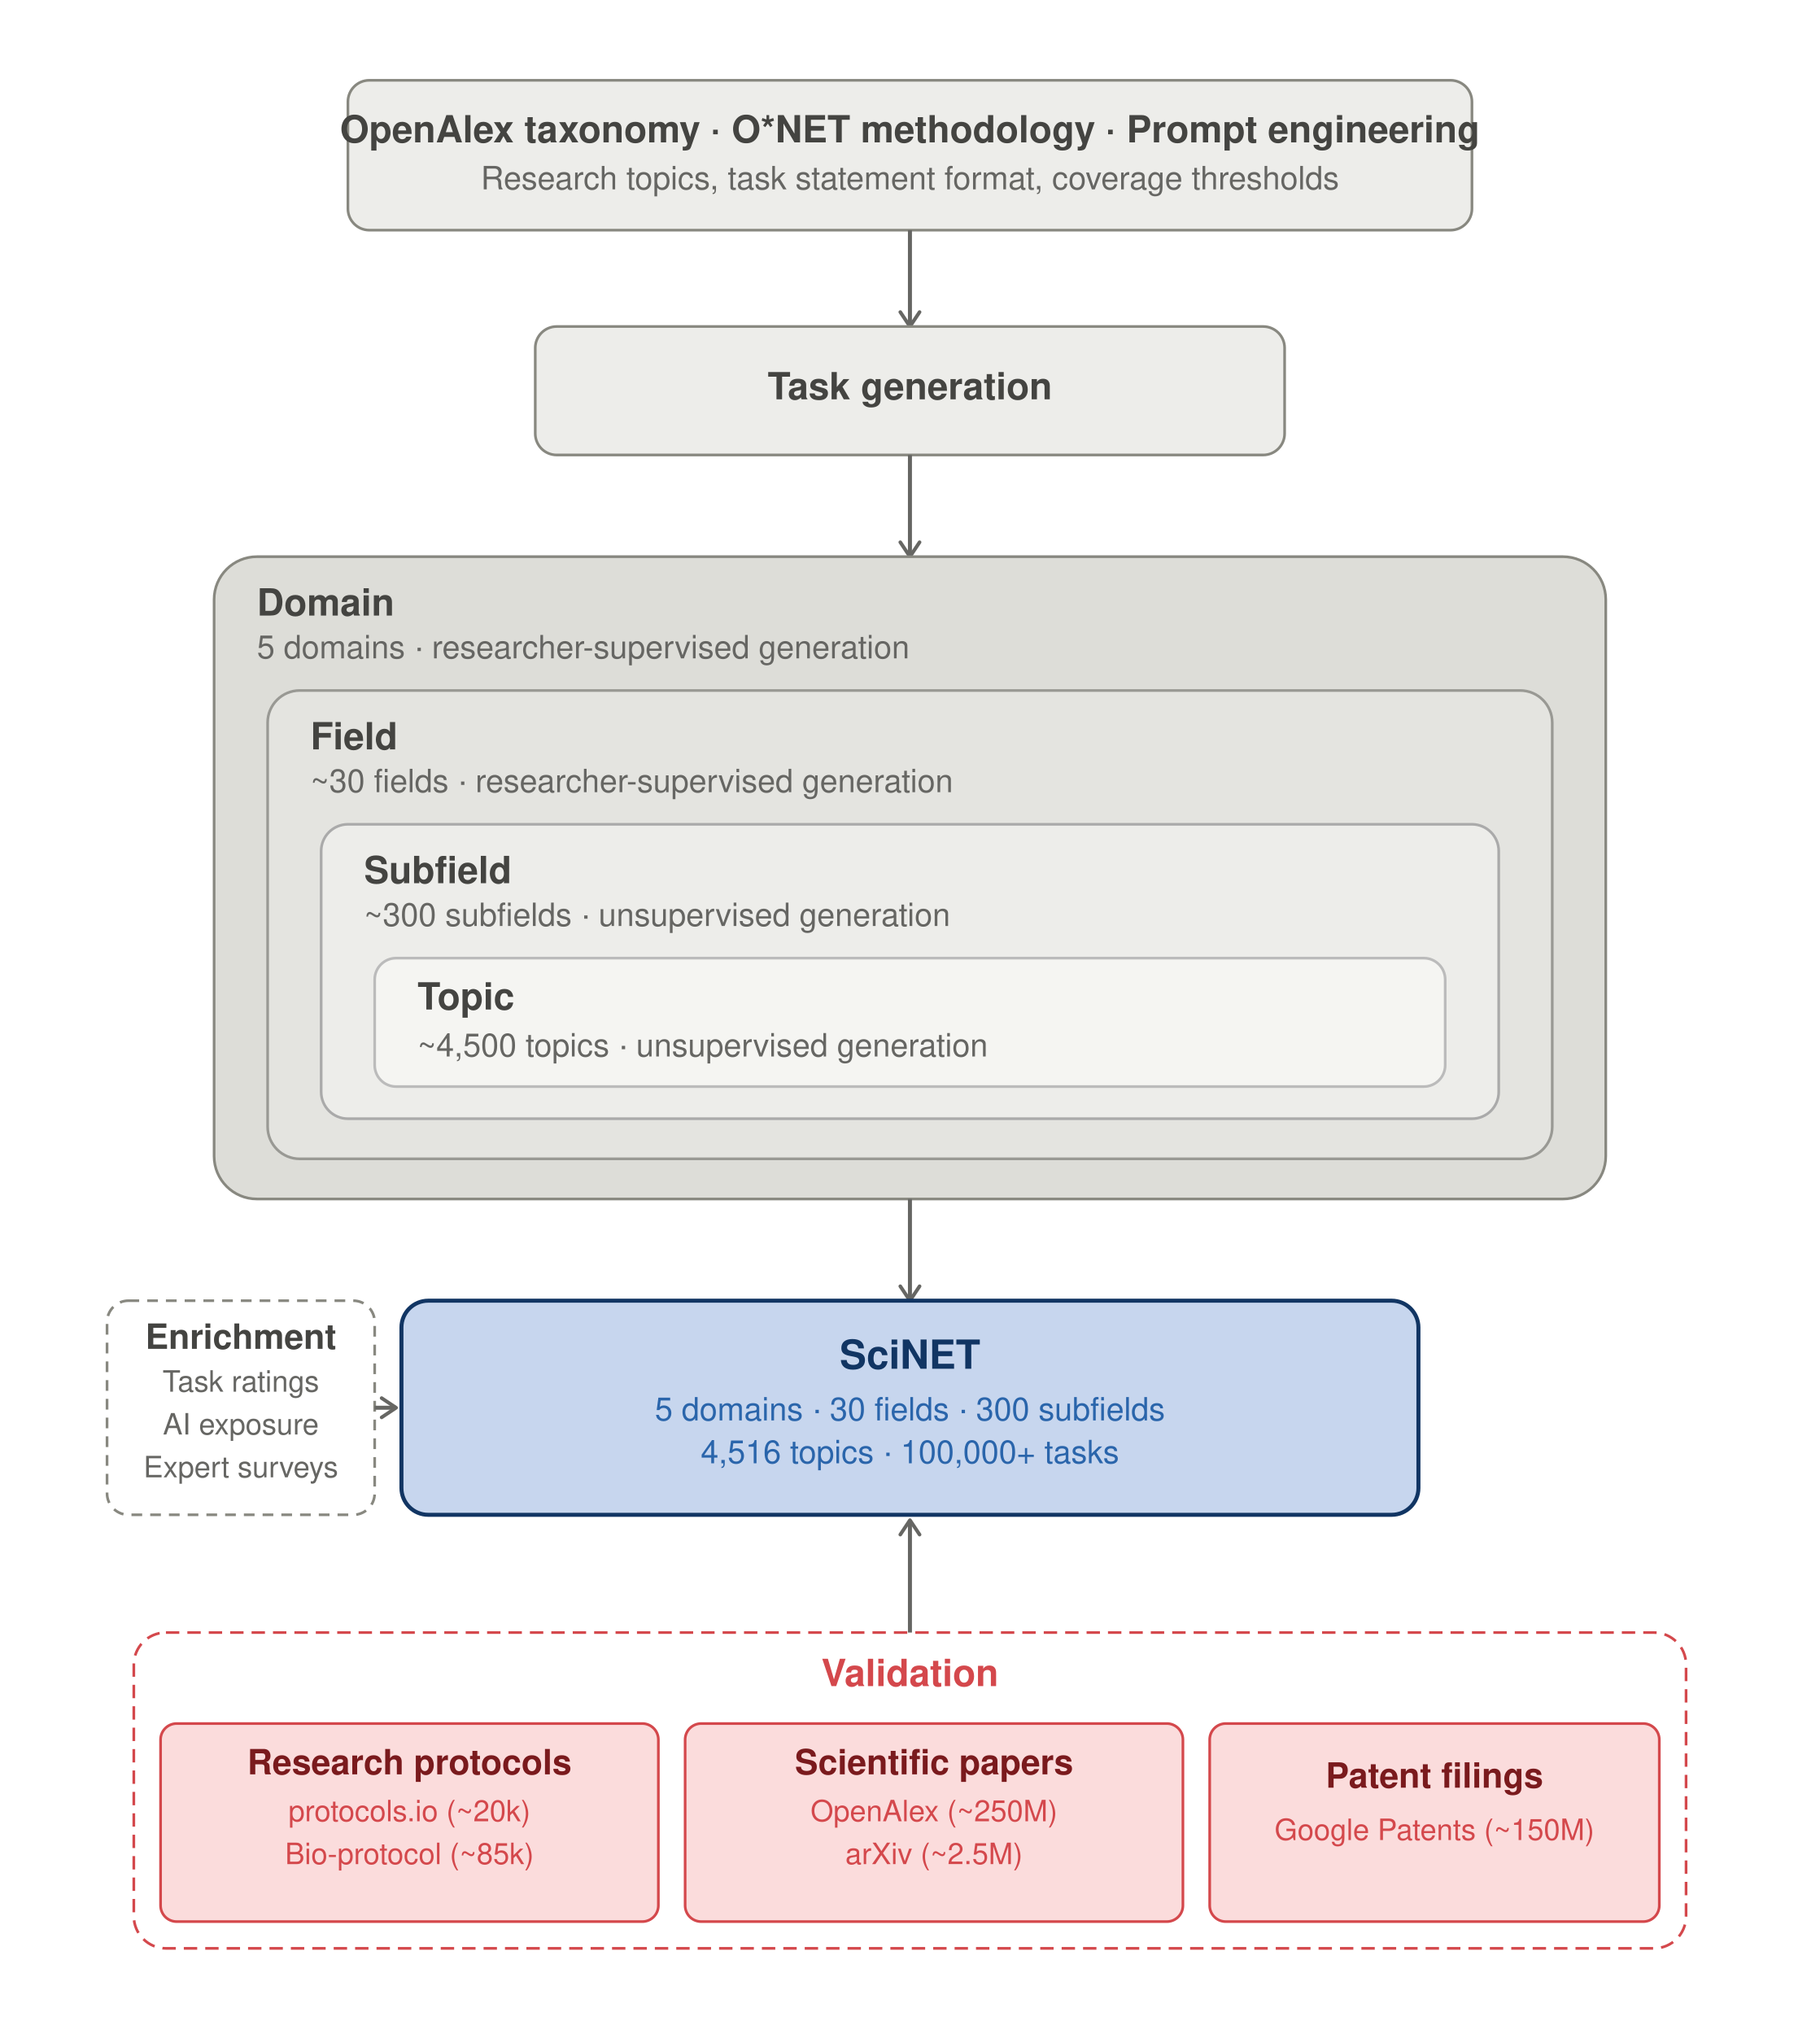
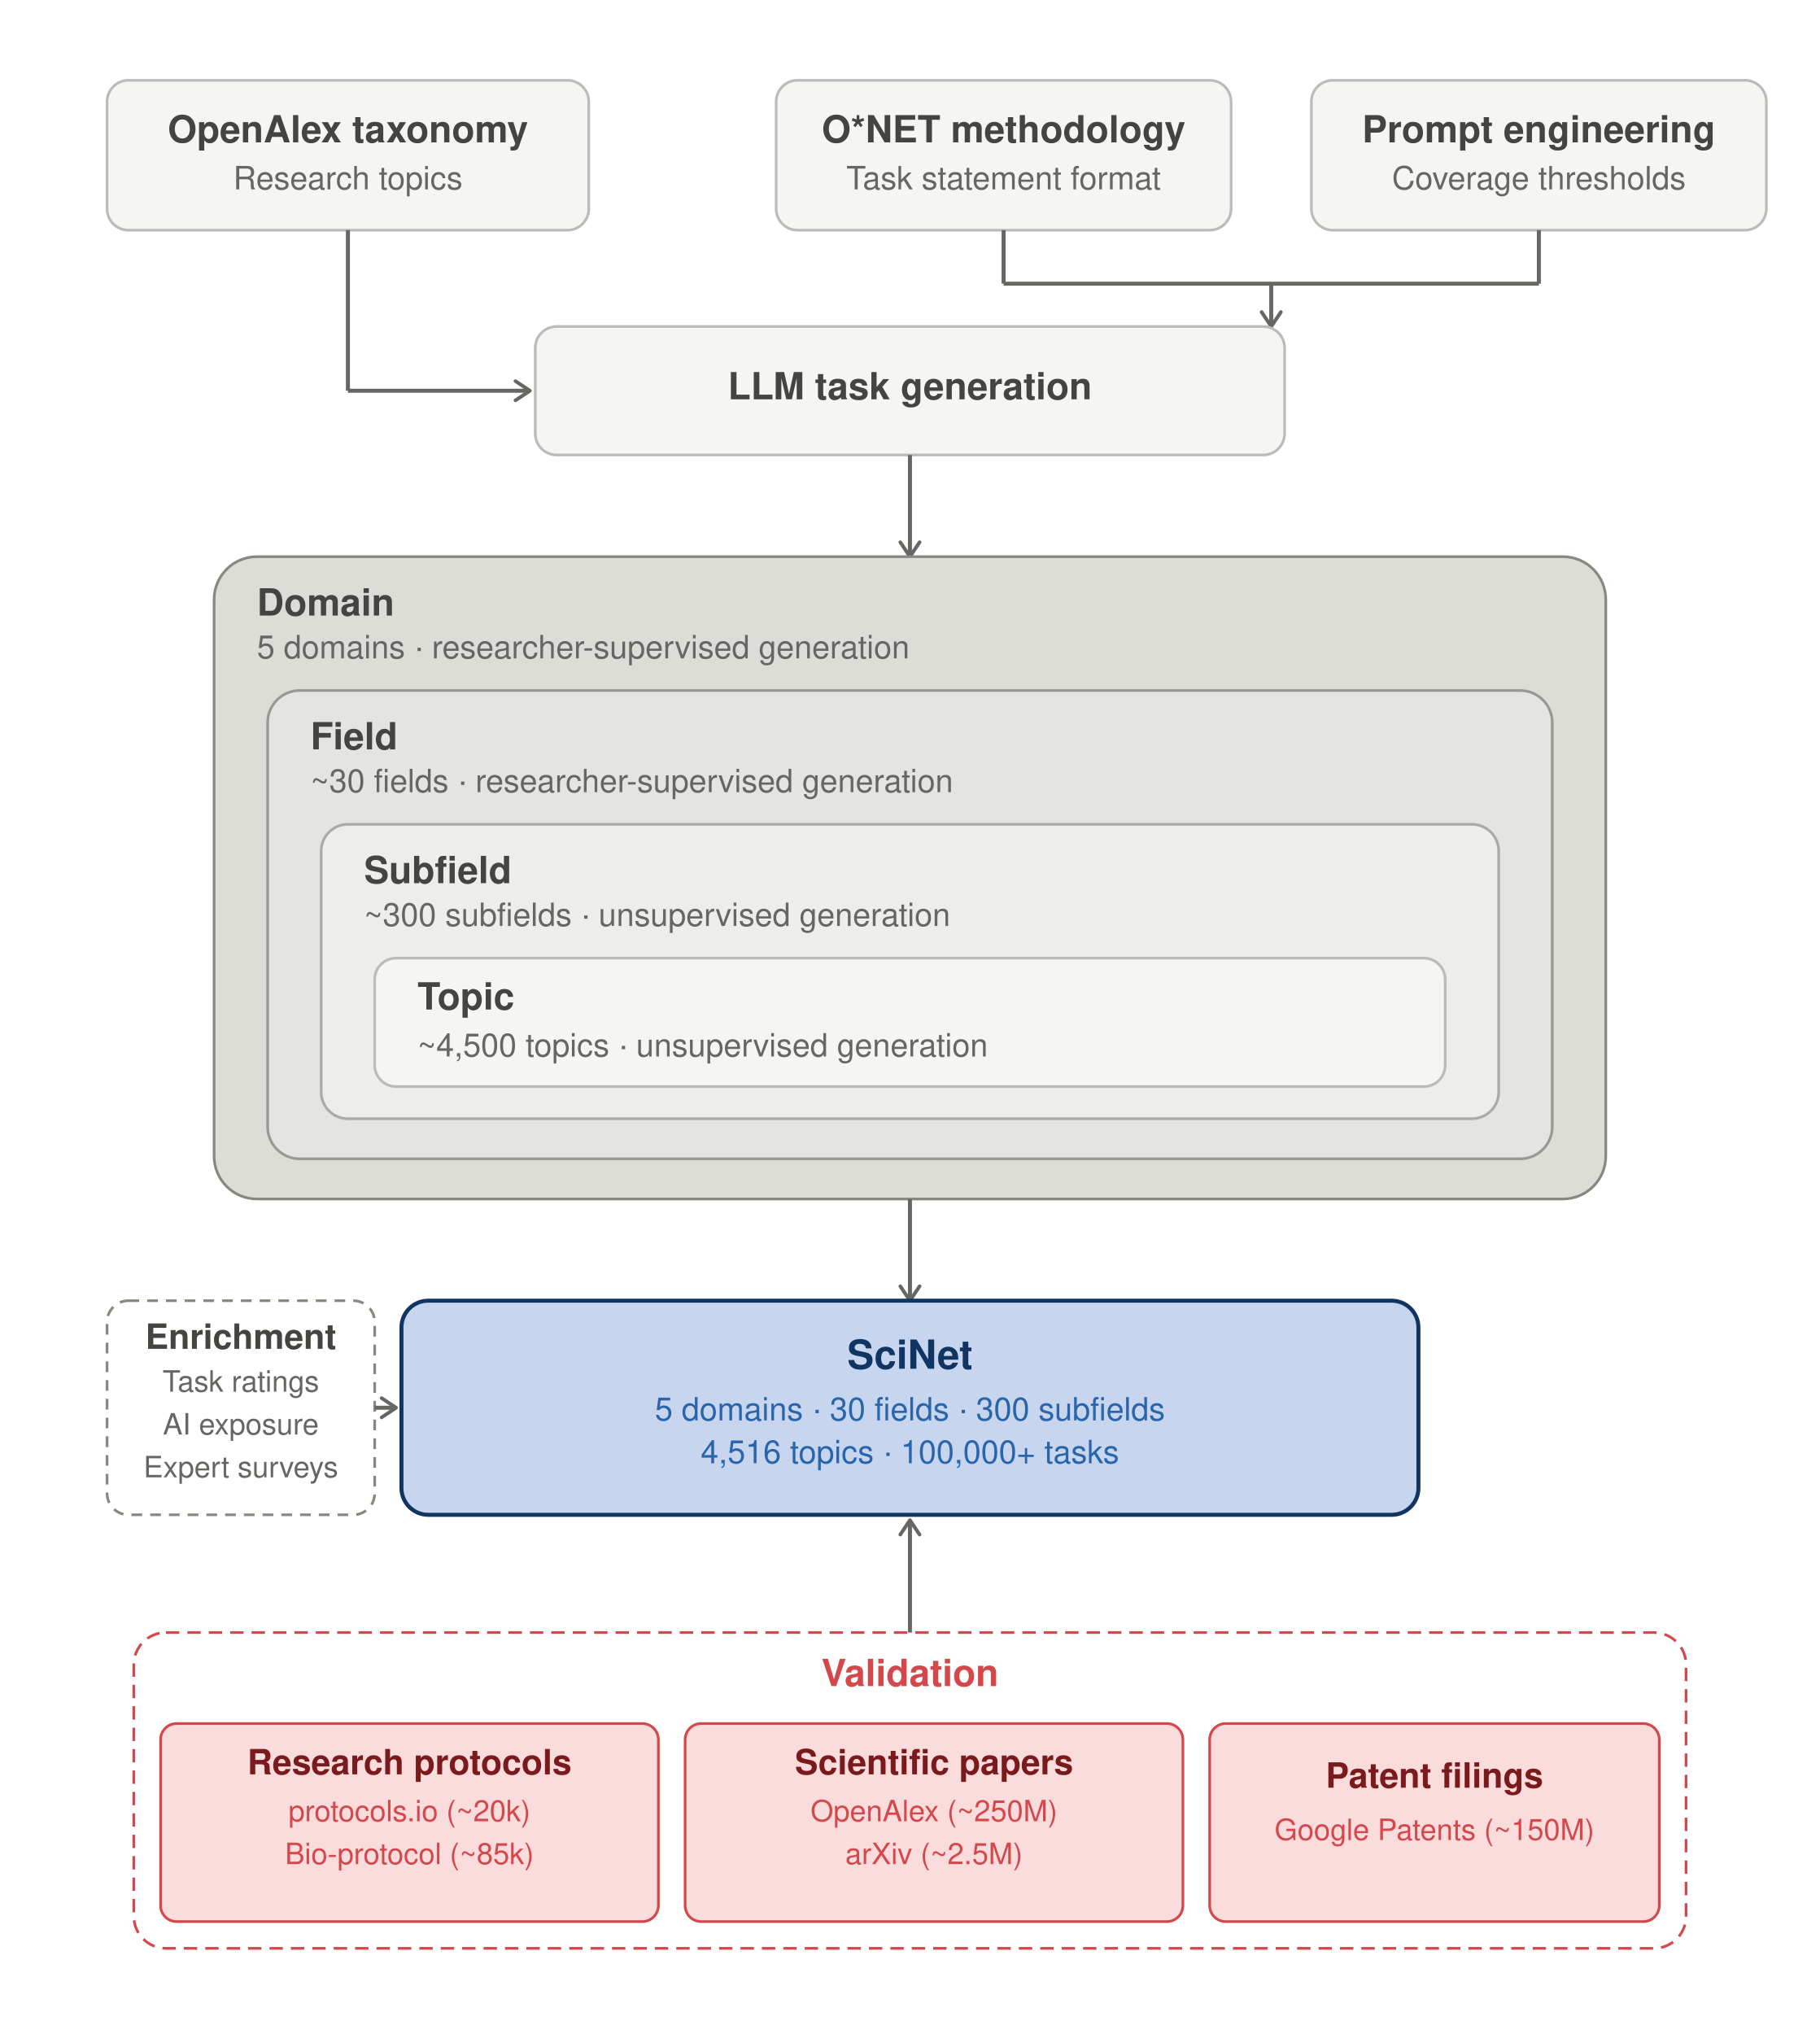
<svg xmlns="http://www.w3.org/2000/svg" width="680" height="760" viewBox="0 0 680 760">
  <defs>
    <marker id="arr" viewBox="0 0 10 10" refX="8" refY="5" markerWidth="6" markerHeight="6" orient="auto-start-reverse">
      <path d="M2 1L8 5L2 9" fill="none" stroke="#666663" stroke-width="1.5" stroke-linecap="round" stroke-linejoin="round" />
    </marker>
  </defs>
-   <rect x="130" y="30" width="420" height="56" rx="8" fill="#EDEDEA" stroke="#888880" stroke-width="1" />
-   <text x="340" y="50" text-anchor="middle" dominant-baseline="central" font-family="Helvetica,Arial,sans-serif" font-size="14" font-weight="600" fill="#444441">OpenAlex taxonomy · O*NET methodology · Prompt engineering</text>
-   <text x="340" y="68" text-anchor="middle" dominant-baseline="central" font-family="Helvetica,Arial,sans-serif" font-size="12" fill="#666663">Research topics, task statement format, coverage thresholds</text>
-   <line x1="340" y1="86" x2="340" y2="122" stroke="#666663" stroke-width="1.5" marker-end="url(#arr)" />
-   <rect x="200" y="122" width="280" height="48" rx="8" fill="#EDEDEA" stroke="#888880" stroke-width="1" />
-   <text x="340" y="146" text-anchor="middle" dominant-baseline="central" font-family="Helvetica,Arial,sans-serif" font-size="14" font-weight="600" fill="#444441">Task generation</text>
+   <rect x="40" y="30" width="180" height="56" rx="8" fill="#F5F5F2" stroke="#BBBBBB" stroke-width="1" />
+   <text x="130" y="50" text-anchor="middle" dominant-baseline="central" font-family="Helvetica,Arial,sans-serif" font-size="14" font-weight="600" fill="#444441">OpenAlex taxonomy</text>
+   <text x="130" y="68" text-anchor="middle" dominant-baseline="central" font-family="Helvetica,Arial,sans-serif" font-size="12" fill="#666663">Research topics</text>
+   <rect x="290" y="30" width="170" height="56" rx="8" fill="#F5F5F2" stroke="#BBBBBB" stroke-width="1" />
+   <text x="375" y="50" text-anchor="middle" dominant-baseline="central" font-family="Helvetica,Arial,sans-serif" font-size="14" font-weight="600" fill="#444441">O*NET methodology</text>
+   <text x="375" y="68" text-anchor="middle" dominant-baseline="central" font-family="Helvetica,Arial,sans-serif" font-size="12" fill="#666663">Task statement format</text>
+   <rect x="490" y="30" width="170" height="56" rx="8" fill="#F5F5F2" stroke="#BBBBBB" stroke-width="1" />
+   <text x="575" y="50" text-anchor="middle" dominant-baseline="central" font-family="Helvetica,Arial,sans-serif" font-size="14" font-weight="600" fill="#444441">Prompt engineering</text>
+   <text x="575" y="68" text-anchor="middle" dominant-baseline="central" font-family="Helvetica,Arial,sans-serif" font-size="12" fill="#666663">Coverage thresholds</text>
+   <line x1="130" y1="86" x2="130" y2="146" stroke="#666663" stroke-width="1.5" />
+   <line x1="130" y1="146" x2="198" y2="146" stroke="#666663" stroke-width="1.5" marker-end="url(#arr)" />
+   <line x1="375" y1="86" x2="375" y2="106" stroke="#666663" stroke-width="1.5" />
+   <line x1="575" y1="86" x2="575" y2="106" stroke="#666663" stroke-width="1.5" />
+   <line x1="375" y1="106" x2="575" y2="106" stroke="#666663" stroke-width="1.5" />
+   <line x1="475" y1="106" x2="475" y2="122" stroke="#666663" stroke-width="1.5" marker-end="url(#arr)" />
+   <rect x="200" y="122" width="280" height="48" rx="8" fill="#F5F5F2" stroke="#BBBBBB" stroke-width="1" />
+   <text x="340" y="146" text-anchor="middle" dominant-baseline="central" font-family="Helvetica,Arial,sans-serif" font-size="14" font-weight="600" fill="#444441">LLM task generation</text>
  <line x1="340" y1="170" x2="340" y2="208" stroke="#666663" stroke-width="1.5" marker-end="url(#arr)" />
  <rect x="80" y="208" width="520" height="240" rx="16" fill="#DDDDD8" stroke="#888880" stroke-width="1" />
  <text x="96" y="230" text-anchor="start" font-family="Helvetica,Arial,sans-serif" font-size="14" font-weight="600" fill="#444441">Domain</text>
  <text x="96" y="246" text-anchor="start" font-family="Helvetica,Arial,sans-serif" font-size="12" fill="#666663">5 domains · researcher-supervised generation</text>
  <rect x="100" y="258" width="480" height="175" rx="12" fill="#E4E4E0" stroke="#999994" stroke-width="1" />
  <text x="116" y="280" text-anchor="start" font-family="Helvetica,Arial,sans-serif" font-size="14" font-weight="600" fill="#444441">Field</text>
  <text x="116" y="296" text-anchor="start" font-family="Helvetica,Arial,sans-serif" font-size="12" fill="#666663">~30 fields · researcher-supervised generation</text>
  <rect x="120" y="308" width="440" height="110" rx="10" fill="#EDEDEA" stroke="#AAAAAA" stroke-width="1" />
  <text x="136" y="330" text-anchor="start" font-family="Helvetica,Arial,sans-serif" font-size="14" font-weight="600" fill="#444441">Subfield</text>
  <text x="136" y="346" text-anchor="start" font-family="Helvetica,Arial,sans-serif" font-size="12" fill="#666663">~300 subfields · unsupervised generation</text>
  <rect x="140" y="358" width="400" height="48" rx="8" fill="#F5F5F2" stroke="#BBBBBB" stroke-width="1" />
  <text x="156" y="374" text-anchor="start" dominant-baseline="central" font-family="Helvetica,Arial,sans-serif" font-size="14" font-weight="600" fill="#444441">Topic</text>
  <text x="156" y="392" text-anchor="start" dominant-baseline="central" font-family="Helvetica,Arial,sans-serif" font-size="12" fill="#666663">~4,500 topics · unsupervised generation</text>
  <line x1="340" y1="448" x2="340" y2="486" stroke="#666663" stroke-width="1.5" marker-end="url(#arr)" />
  <rect x="150" y="486" width="380" height="80" rx="10" fill="#C7D6EE" stroke="#113563" stroke-width="1.5" />
-   <text x="340" y="508" text-anchor="middle" dominant-baseline="central" font-family="Helvetica,Arial,sans-serif" font-size="15" font-weight="700" fill="#113563">SciNET</text>
+   <text x="340" y="508" text-anchor="middle" dominant-baseline="central" font-family="Helvetica,Arial,sans-serif" font-size="15" font-weight="700" fill="#113563">SciNet</text>
  <text x="340" y="528" text-anchor="middle" dominant-baseline="central" font-family="Helvetica,Arial,sans-serif" font-size="12" fill="#2A65AB">5 domains · 30 fields · 300 subfields</text>
  <text x="340" y="544" text-anchor="middle" dominant-baseline="central" font-family="Helvetica,Arial,sans-serif" font-size="12" fill="#2A65AB">4,516 topics · 100,000+ tasks</text>
  <line x1="340" y1="610" x2="340" y2="568" stroke="#666663" stroke-width="1.5" marker-end="url(#arr)" />
  <rect x="50" y="610" width="580" height="118" rx="12" fill="none" stroke="#D4484C" stroke-width="1" stroke-dasharray="5 3" />
  <text x="340" y="630" text-anchor="middle" font-family="Helvetica,Arial,sans-serif" font-size="14" font-weight="600" fill="#D4484C">Validation</text>
  <rect x="60" y="644" width="186" height="74" rx="6" fill="#FBDCDC" stroke="#D4484C" stroke-width="1" />
  <text x="153" y="660" text-anchor="middle" dominant-baseline="central" font-family="Helvetica,Arial,sans-serif" font-size="13" font-weight="600" fill="#7A1A1D">Research protocols</text>
  <text x="153" y="678" text-anchor="middle" dominant-baseline="central" font-family="Helvetica,Arial,sans-serif" font-size="11" fill="#D4484C">protocols.io (~20k)</text>
  <text x="153" y="694" text-anchor="middle" dominant-baseline="central" font-family="Helvetica,Arial,sans-serif" font-size="11" fill="#D4484C">Bio-protocol (~85k)</text>
  <rect x="256" y="644" width="186" height="74" rx="6" fill="#FBDCDC" stroke="#D4484C" stroke-width="1" />
  <text x="349" y="660" text-anchor="middle" dominant-baseline="central" font-family="Helvetica,Arial,sans-serif" font-size="13" font-weight="600" fill="#7A1A1D">Scientific papers</text>
  <text x="349" y="678" text-anchor="middle" dominant-baseline="central" font-family="Helvetica,Arial,sans-serif" font-size="11" fill="#D4484C">OpenAlex (~250M)</text>
  <text x="349" y="694" text-anchor="middle" dominant-baseline="central" font-family="Helvetica,Arial,sans-serif" font-size="11" fill="#D4484C">arXiv (~2.5M)</text>
  <rect x="452" y="644" width="168" height="74" rx="6" fill="#FBDCDC" stroke="#D4484C" stroke-width="1" />
  <text x="536" y="665" text-anchor="middle" dominant-baseline="central" font-family="Helvetica,Arial,sans-serif" font-size="13" font-weight="600" fill="#7A1A1D">Patent filings</text>
  <text x="536" y="685" text-anchor="middle" dominant-baseline="central" font-family="Helvetica,Arial,sans-serif" font-size="11" fill="#D4484C">Google Patents (~150M)</text>
  <rect x="40" y="486" width="100" height="80" rx="8" fill="none" stroke="#888880" stroke-width="1" stroke-dasharray="4 3" />
  <text x="90" y="504" text-anchor="middle" font-family="Helvetica,Arial,sans-serif" font-size="13" font-weight="600" fill="#444441">Enrichment</text>
  <text x="90" y="520" text-anchor="middle" font-family="Helvetica,Arial,sans-serif" font-size="11" fill="#666663">Task ratings</text>
  <text x="90" y="536" text-anchor="middle" font-family="Helvetica,Arial,sans-serif" font-size="11" fill="#666663">AI exposure</text>
  <text x="90" y="552" text-anchor="middle" font-family="Helvetica,Arial,sans-serif" font-size="11" fill="#666663">Expert surveys</text>
  <line x1="140" y1="526" x2="148" y2="526" stroke="#666663" stroke-width="1.5" marker-end="url(#arr)" />
</svg>
